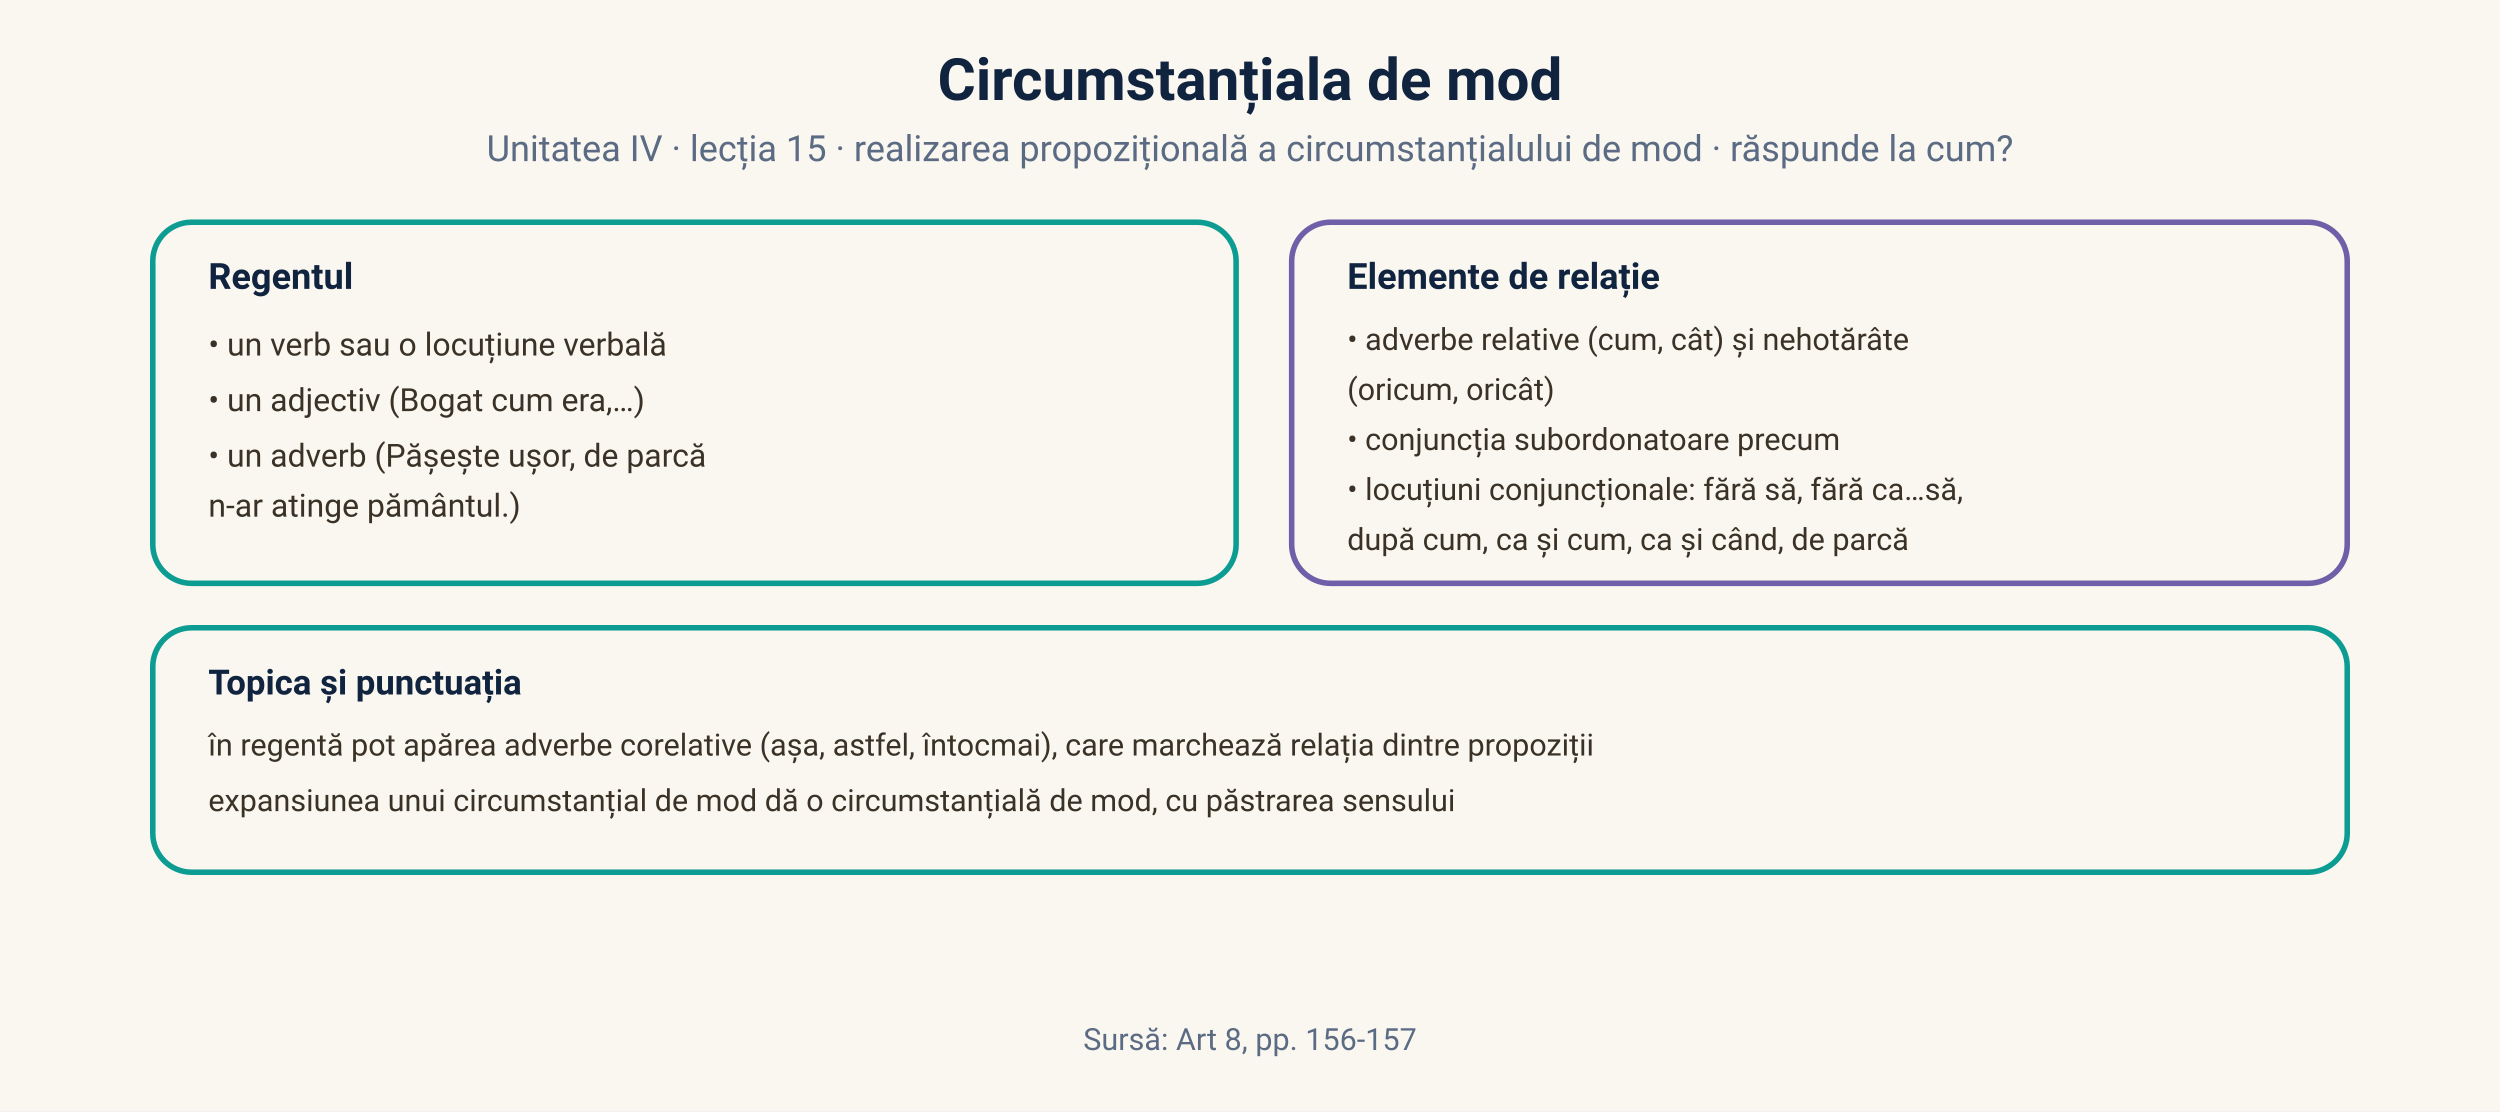
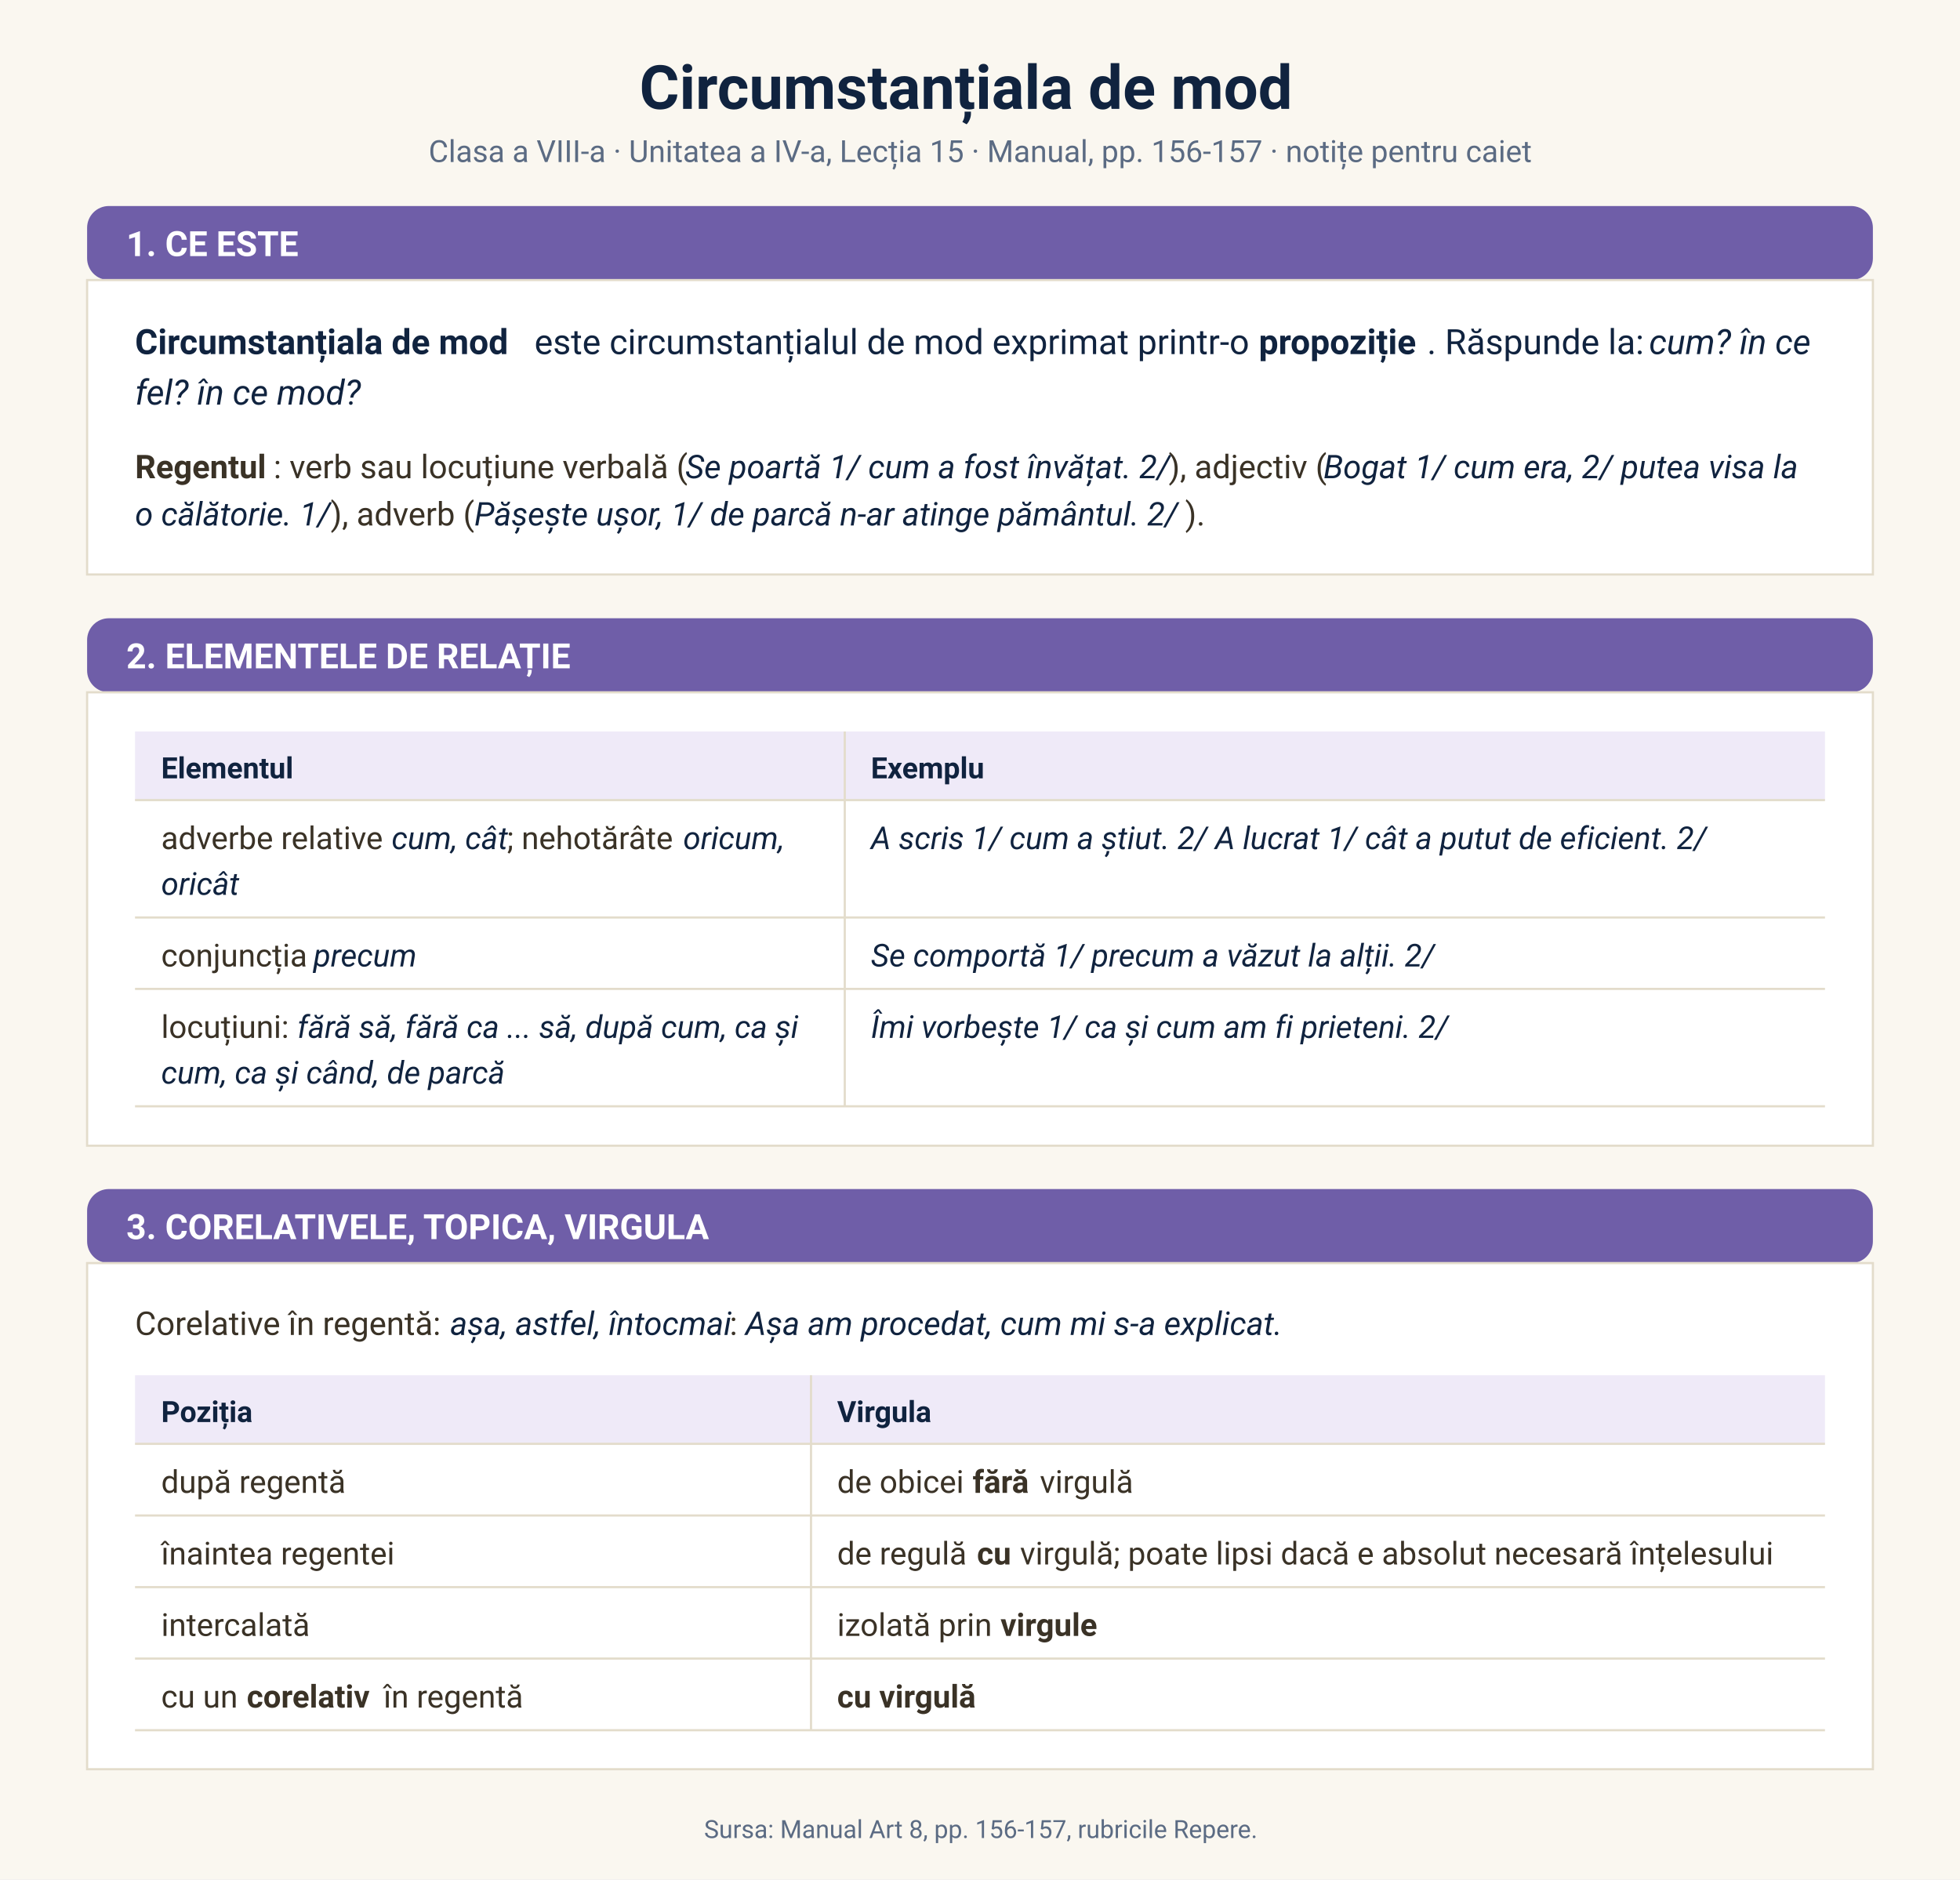
- <svg xmlns="http://www.w3.org/2000/svg" viewBox="0 0 900 400" font-family="'Segoe UI', 'Plus Jakarta Sans', -apple-system, Roboto, sans-serif">
-   <rect width="900" height="400" fill="#faf7f0" />
-   <text x="450" y="36" text-anchor="middle" font-size="21" font-weight="700" fill="#10233f">Circumstanțiala de mod</text>
-   <text x="450" y="58" text-anchor="middle" font-size="13" fill="#5b6b83">Unitatea IV · lecția 15 · realizarea propozițională a circumstanțialului de mod · răspunde la cum?</text>
-   <rect x="55" y="80" width="390" height="130" rx="14" fill="none" stroke="#0d9c92" stroke-width="2" />
-   <text x="75" y="104" font-size="13" font-weight="700" fill="#10233f">Regentul</text>
-   <text font-size="11.5" fill="#3a3226">
-     <tspan x="75" y="128">• un verb sau o locuțiune verbală</tspan>
-     <tspan x="75" y="148">• un adjectiv (Bogat cum era,…)</tspan>
-     <tspan x="75" y="168">• un adverb (Pășește ușor, de parcă</tspan>
-     <tspan x="75" y="186">  n-ar atinge pământul.)</tspan>
-   </text>
-   <rect x="465" y="80" width="380" height="130" rx="14" fill="none" stroke="#6f5ea8" stroke-width="2" />
-   <text x="485" y="104" font-size="13" font-weight="700" fill="#10233f">Elemente de relație</text>
-   <text font-size="11" fill="#3a3226">
-     <tspan x="485" y="126">• adverbe relative (cum, cât) și nehotărâte</tspan>
-     <tspan x="485" y="144">  (oricum, oricât)</tspan>
-     <tspan x="485" y="162">• conjuncția subordonatoare precum</tspan>
-     <tspan x="485" y="180">• locuțiuni conjuncționale: fără să, fără ca…să,</tspan>
-     <tspan x="485" y="198">  după cum, ca și cum, ca și când, de parcă</tspan>
-   </text>
-   <rect x="55" y="226" width="790" height="88" rx="14" fill="none" stroke="#0d9c92" stroke-width="2" />
-   <text x="75" y="250" font-size="12.5" font-weight="700" fill="#10233f">Topica și punctuația</text>
-   <text font-size="11" fill="#3a3226">
-     <tspan x="75" y="272">în regentă pot apărea adverbe corelative (așa, astfel, întocmai), care marchează relația dintre propoziții</tspan>
-     <tspan x="75" y="292">expansiunea unui circumstanțial de mod dă o circumstanțială de mod, cu păstrarea sensului</tspan>
-   </text>
-   <text x="450" y="378" text-anchor="middle" font-size="11" fill="#5b6b83">Sursă: Art 8, pp. 156-157</text>
+ <svg xmlns="http://www.w3.org/2000/svg" viewBox="0 0 900 863" font-family="'Segoe UI', 'Plus Jakarta Sans', -apple-system, Roboto, sans-serif">
+   <rect width="900" height="863" fill="#faf7f0" />
+   <text x="293.6" y="50.0" font-size="28" fill="#10233f" font-weight="700" textLength="313.3" lengthAdjust="spacing">Circumstanțiala de mod</text>
+   <text x="196.8" y="74.4" font-size="14" fill="#5b6b83" textLength="506.4" lengthAdjust="spacing">Clasa a VIII-a · Unitatea a IV-a, Lecția 15 · Manual, pp. 156-157 · notițe pentru caiet</text>
+   <rect x="40" y="94.6" width="820" height="34" rx="10" fill="#6f5ea8" />
+   <text x="58" y="117.6" font-size="16" font-weight="700" fill="#ffffff">1. CE ESTE</text>
+   <rect x="40" y="128.6" width="820" height="135.2" fill="#ffffff" stroke="#e3dccb" />
+   <text x="62.0" y="162.6" font-size="16" fill="#10233f" font-weight="700" textLength="179.0" lengthAdjust="spacing">Circumstanțiala de mod</text>
+   <text x="245.4" y="162.6" font-size="16" fill="#10233f" textLength="328.3" lengthAdjust="spacing">este circumstanțialul de mod exprimat printr-o</text>
+   <text x="578.0" y="162.6" font-size="16" fill="#10233f" font-weight="700" textLength="77.3" lengthAdjust="spacing">propoziție</text>
+   <text x="655.3" y="162.6" font-size="16" fill="#10233f" textLength="97.6" lengthAdjust="spacing">. Răspunde la:</text>
+   <text x="757.2" y="162.6" font-size="16" fill="#10233f" font-style="italic" textLength="73.3" lengthAdjust="spacing">cum? în ce</text>
+   <text x="62.0" y="185.8" font-size="16" fill="#10233f" font-style="italic" textLength="102.6" lengthAdjust="spacing">fel? în ce mod?</text>
+   <text x="62.0" y="219.6" font-size="15" fill="#3a3226" font-weight="700" textLength="63.6" lengthAdjust="spacing">Regentul</text>
+   <text x="125.6" y="219.6" font-size="15" fill="#3a3226" textLength="189.1" lengthAdjust="spacing">: verb sau locuțiune verbală (</text>
+   <text x="314.7" y="219.6" font-size="15" fill="#10233f" font-style="italic" textLength="221.9" lengthAdjust="spacing">Se poartă 1/ cum a fost învățat. 2/</text>
+   <text x="536.6" y="219.6" font-size="15" fill="#3a3226" textLength="71.1" lengthAdjust="spacing">), adjectiv (</text>
+   <text x="607.7" y="219.6" font-size="15" fill="#10233f" font-style="italic" textLength="220.0" lengthAdjust="spacing">Bogat 1/ cum era, 2/ putea visa la</text>
+   <text x="62.0" y="241.3" font-size="15" fill="#10233f" font-style="italic" textLength="89.8" lengthAdjust="spacing">o călătorie. 1/</text>
+   <text x="151.8" y="241.3" font-size="15" fill="#3a3226" textLength="66.0" lengthAdjust="spacing">), adverb (</text>
+   <text x="217.8" y="241.3" font-size="15" fill="#10233f" font-style="italic" textLength="326.4" lengthAdjust="spacing">Pășește ușor, 1/ de parcă n-ar atinge pământul. 2/</text>
+   <text x="544.2" y="241.3" font-size="15" fill="#3a3226" textLength="7.8" lengthAdjust="spacing">).</text>
+   <rect x="40" y="283.9" width="820" height="34" rx="10" fill="#6f5ea8" />
+   <text x="58" y="306.9" font-size="16" font-weight="700" fill="#ffffff">2. ELEMENTELE DE RELAȚIE</text>
+   <rect x="40" y="317.9" width="820" height="208.2" fill="#ffffff" stroke="#e3dccb" />
+   <rect x="62.0" y="335.9" width="776.0" height="31.6" fill="#efeaf8" />
+   <text x="74.0" y="357.4" font-size="13.5" fill="#10233f" font-weight="700" textLength="63.5" lengthAdjust="spacing">Elementul</text>
+   <text x="399.9" y="357.4" font-size="13.5" fill="#10233f" font-weight="700" textLength="54.7" lengthAdjust="spacing">Exemplu</text>
+   <line x1="62.0" y1="367.4" x2="838.0" y2="367.4" stroke="#e3dccb" />
+   <text x="74.0" y="389.9" font-size="14.5" fill="#3a3226" textLength="101.9" lengthAdjust="spacing">adverbe relative</text>
+   <text x="179.8" y="389.9" font-size="14.5" fill="#10233f" font-style="italic" textLength="52.9" lengthAdjust="spacing">cum, cât</text>
+   <text x="232.8" y="389.9" font-size="14.5" fill="#3a3226" textLength="77.0" lengthAdjust="spacing">; nehotărâte</text>
+   <text x="313.7" y="389.9" font-size="14.5" fill="#10233f" font-style="italic" textLength="47.0" lengthAdjust="spacing">oricum,</text>
+   <text x="74.0" y="410.9" font-size="14.5" fill="#10233f" font-style="italic" textLength="35.7" lengthAdjust="spacing">oricât</text>
+   <text x="399.9" y="389.9" font-size="14.5" fill="#10233f" font-style="italic" textLength="382.8" lengthAdjust="spacing">A scris 1/ cum a știut. 2/ A lucrat 1/ cât a putut de eficient. 2/</text>
+   <line x1="62.0" y1="421.3" x2="838.0" y2="421.3" stroke="#e3dccb" />
+   <text x="74.0" y="443.8" font-size="14.5" fill="#3a3226" textLength="66.0" lengthAdjust="spacing">conjuncția</text>
+   <text x="143.9" y="443.8" font-size="14.5" fill="#10233f" font-style="italic" textLength="47.1" lengthAdjust="spacing">precum</text>
+   <text x="399.9" y="443.8" font-size="14.5" fill="#10233f" font-style="italic" textLength="260.4" lengthAdjust="spacing">Se comportă 1/ precum a văzut la alții. 2/</text>
+   <line x1="62.0" y1="454.1" x2="838.0" y2="454.1" stroke="#e3dccb" />
+   <text x="74.0" y="476.6" font-size="14.5" fill="#3a3226" textLength="58.6" lengthAdjust="spacing">locuțiuni:</text>
+   <text x="136.5" y="476.6" font-size="14.5" fill="#10233f" font-style="italic" textLength="228.7" lengthAdjust="spacing">fără să, fără ca ... să, după cum, ca și</text>
+   <text x="74.0" y="497.6" font-size="14.5" fill="#10233f" font-style="italic" textLength="156.9" lengthAdjust="spacing">cum, ca și când, de parcă</text>
+   <text x="399.9" y="476.6" font-size="14.5" fill="#10233f" font-style="italic" textLength="264.9" lengthAdjust="spacing">Îmi vorbește 1/ ca și cum am fi prieteni. 2/</text>
+   <line x1="62.0" y1="508.0" x2="838.0" y2="508.0" stroke="#e3dccb" />
+   <line x1="387.9" y1="335.9" x2="387.9" y2="508.0" stroke="#e3dccb" />
+   <rect x="40" y="546.0" width="820" height="34" rx="10" fill="#6f5ea8" />
+   <text x="58" y="569.0" font-size="16" font-weight="700" fill="#ffffff">3. CORELATIVELE, TOPICA, VIRGULA</text>
+   <rect x="40" y="580.0" width="820" height="232.4" fill="#ffffff" stroke="#e3dccb" />
+   <text x="62.0" y="613.0" font-size="15" fill="#3a3226" textLength="140.7" lengthAdjust="spacing">Corelative în regentă:</text>
+   <text x="206.7" y="613.0" font-size="15" fill="#10233f" font-style="italic" textLength="128.2" lengthAdjust="spacing">așa, astfel, întocmai</text>
+   <text x="335.0" y="613.0" font-size="15" fill="#3a3226" textLength="3.3" lengthAdjust="spacing">:</text>
+   <text x="342.3" y="613.0" font-size="15" fill="#10233f" font-style="italic" textLength="246.4" lengthAdjust="spacing">Așa am procedat, cum mi s-a explicat.</text>
+   <rect x="62.0" y="631.5" width="776.0" height="31.6" fill="#efeaf8" />
+   <text x="74.0" y="653.0" font-size="13.5" fill="#10233f" font-weight="700" textLength="43.1" lengthAdjust="spacing">Poziția</text>
+   <text x="384.4" y="653.0" font-size="13.5" fill="#10233f" font-weight="700" textLength="45.9" lengthAdjust="spacing">Virgula</text>
+   <line x1="62.0" y1="663.0" x2="838.0" y2="663.0" stroke="#e3dccb" />
+   <text x="74.0" y="685.5" font-size="14.5" fill="#3a3226" textLength="86.0" lengthAdjust="spacing">după regentă</text>
+   <text x="384.4" y="685.5" font-size="14.5" fill="#3a3226" textLength="58.3" lengthAdjust="spacing">de obicei</text>
+   <text x="446.6" y="685.5" font-size="14.5" fill="#3a3226" font-weight="700" textLength="27.0" lengthAdjust="spacing">fără</text>
+   <text x="477.5" y="685.5" font-size="14.5" fill="#3a3226" textLength="43.2" lengthAdjust="spacing">virgulă</text>
+   <line x1="62.0" y1="695.9" x2="838.0" y2="695.9" stroke="#e3dccb" />
+   <text x="74.0" y="718.4" font-size="14.5" fill="#3a3226" textLength="107.6" lengthAdjust="spacing">înaintea regentei</text>
+   <text x="384.4" y="718.4" font-size="14.5" fill="#3a3226" textLength="60.3" lengthAdjust="spacing">de regulă</text>
+   <text x="448.6" y="718.4" font-size="14.5" fill="#3a3226" font-weight="700" textLength="15.8" lengthAdjust="spacing">cu</text>
+   <text x="468.4" y="718.4" font-size="14.5" fill="#3a3226" textLength="341.5" lengthAdjust="spacing">virgulă; poate lipsi dacă e absolut necesară înțelesului</text>
+   <line x1="62.0" y1="728.8" x2="838.0" y2="728.8" stroke="#e3dccb" />
+   <text x="74.0" y="751.2" font-size="14.5" fill="#3a3226" textLength="66.6" lengthAdjust="spacing">intercalată</text>
+   <text x="384.4" y="751.2" font-size="14.5" fill="#3a3226" textLength="71.0" lengthAdjust="spacing">izolată prin</text>
+   <text x="459.4" y="751.2" font-size="14.5" fill="#3a3226" font-weight="700" textLength="47.4" lengthAdjust="spacing">virgule</text>
+   <line x1="62.0" y1="761.6" x2="838.0" y2="761.6" stroke="#e3dccb" />
+   <text x="74.0" y="784.1" font-size="14.5" fill="#3a3226" textLength="35.4" lengthAdjust="spacing">cu un</text>
+   <text x="113.3" y="784.1" font-size="14.5" fill="#3a3226" font-weight="700" textLength="58.9" lengthAdjust="spacing">corelativ</text>
+   <text x="176.1" y="784.1" font-size="14.5" fill="#3a3226" textLength="65.0" lengthAdjust="spacing">în regentă</text>
+   <text x="384.4" y="784.1" font-size="14.5" fill="#3a3226" font-weight="700" textLength="67.3" lengthAdjust="spacing">cu virgulă</text>
+   <line x1="62.0" y1="794.5" x2="838.0" y2="794.5" stroke="#e3dccb" />
+   <line x1="372.4" y1="631.5" x2="372.4" y2="794.5" stroke="#e3dccb" />
+   <text x="323.3" y="844.0" font-size="11.5" fill="#5b6b83" textLength="253.3" lengthAdjust="spacing">Sursa: Manual Art 8, pp. 156-157, rubricile Repere.</text>
</svg>
